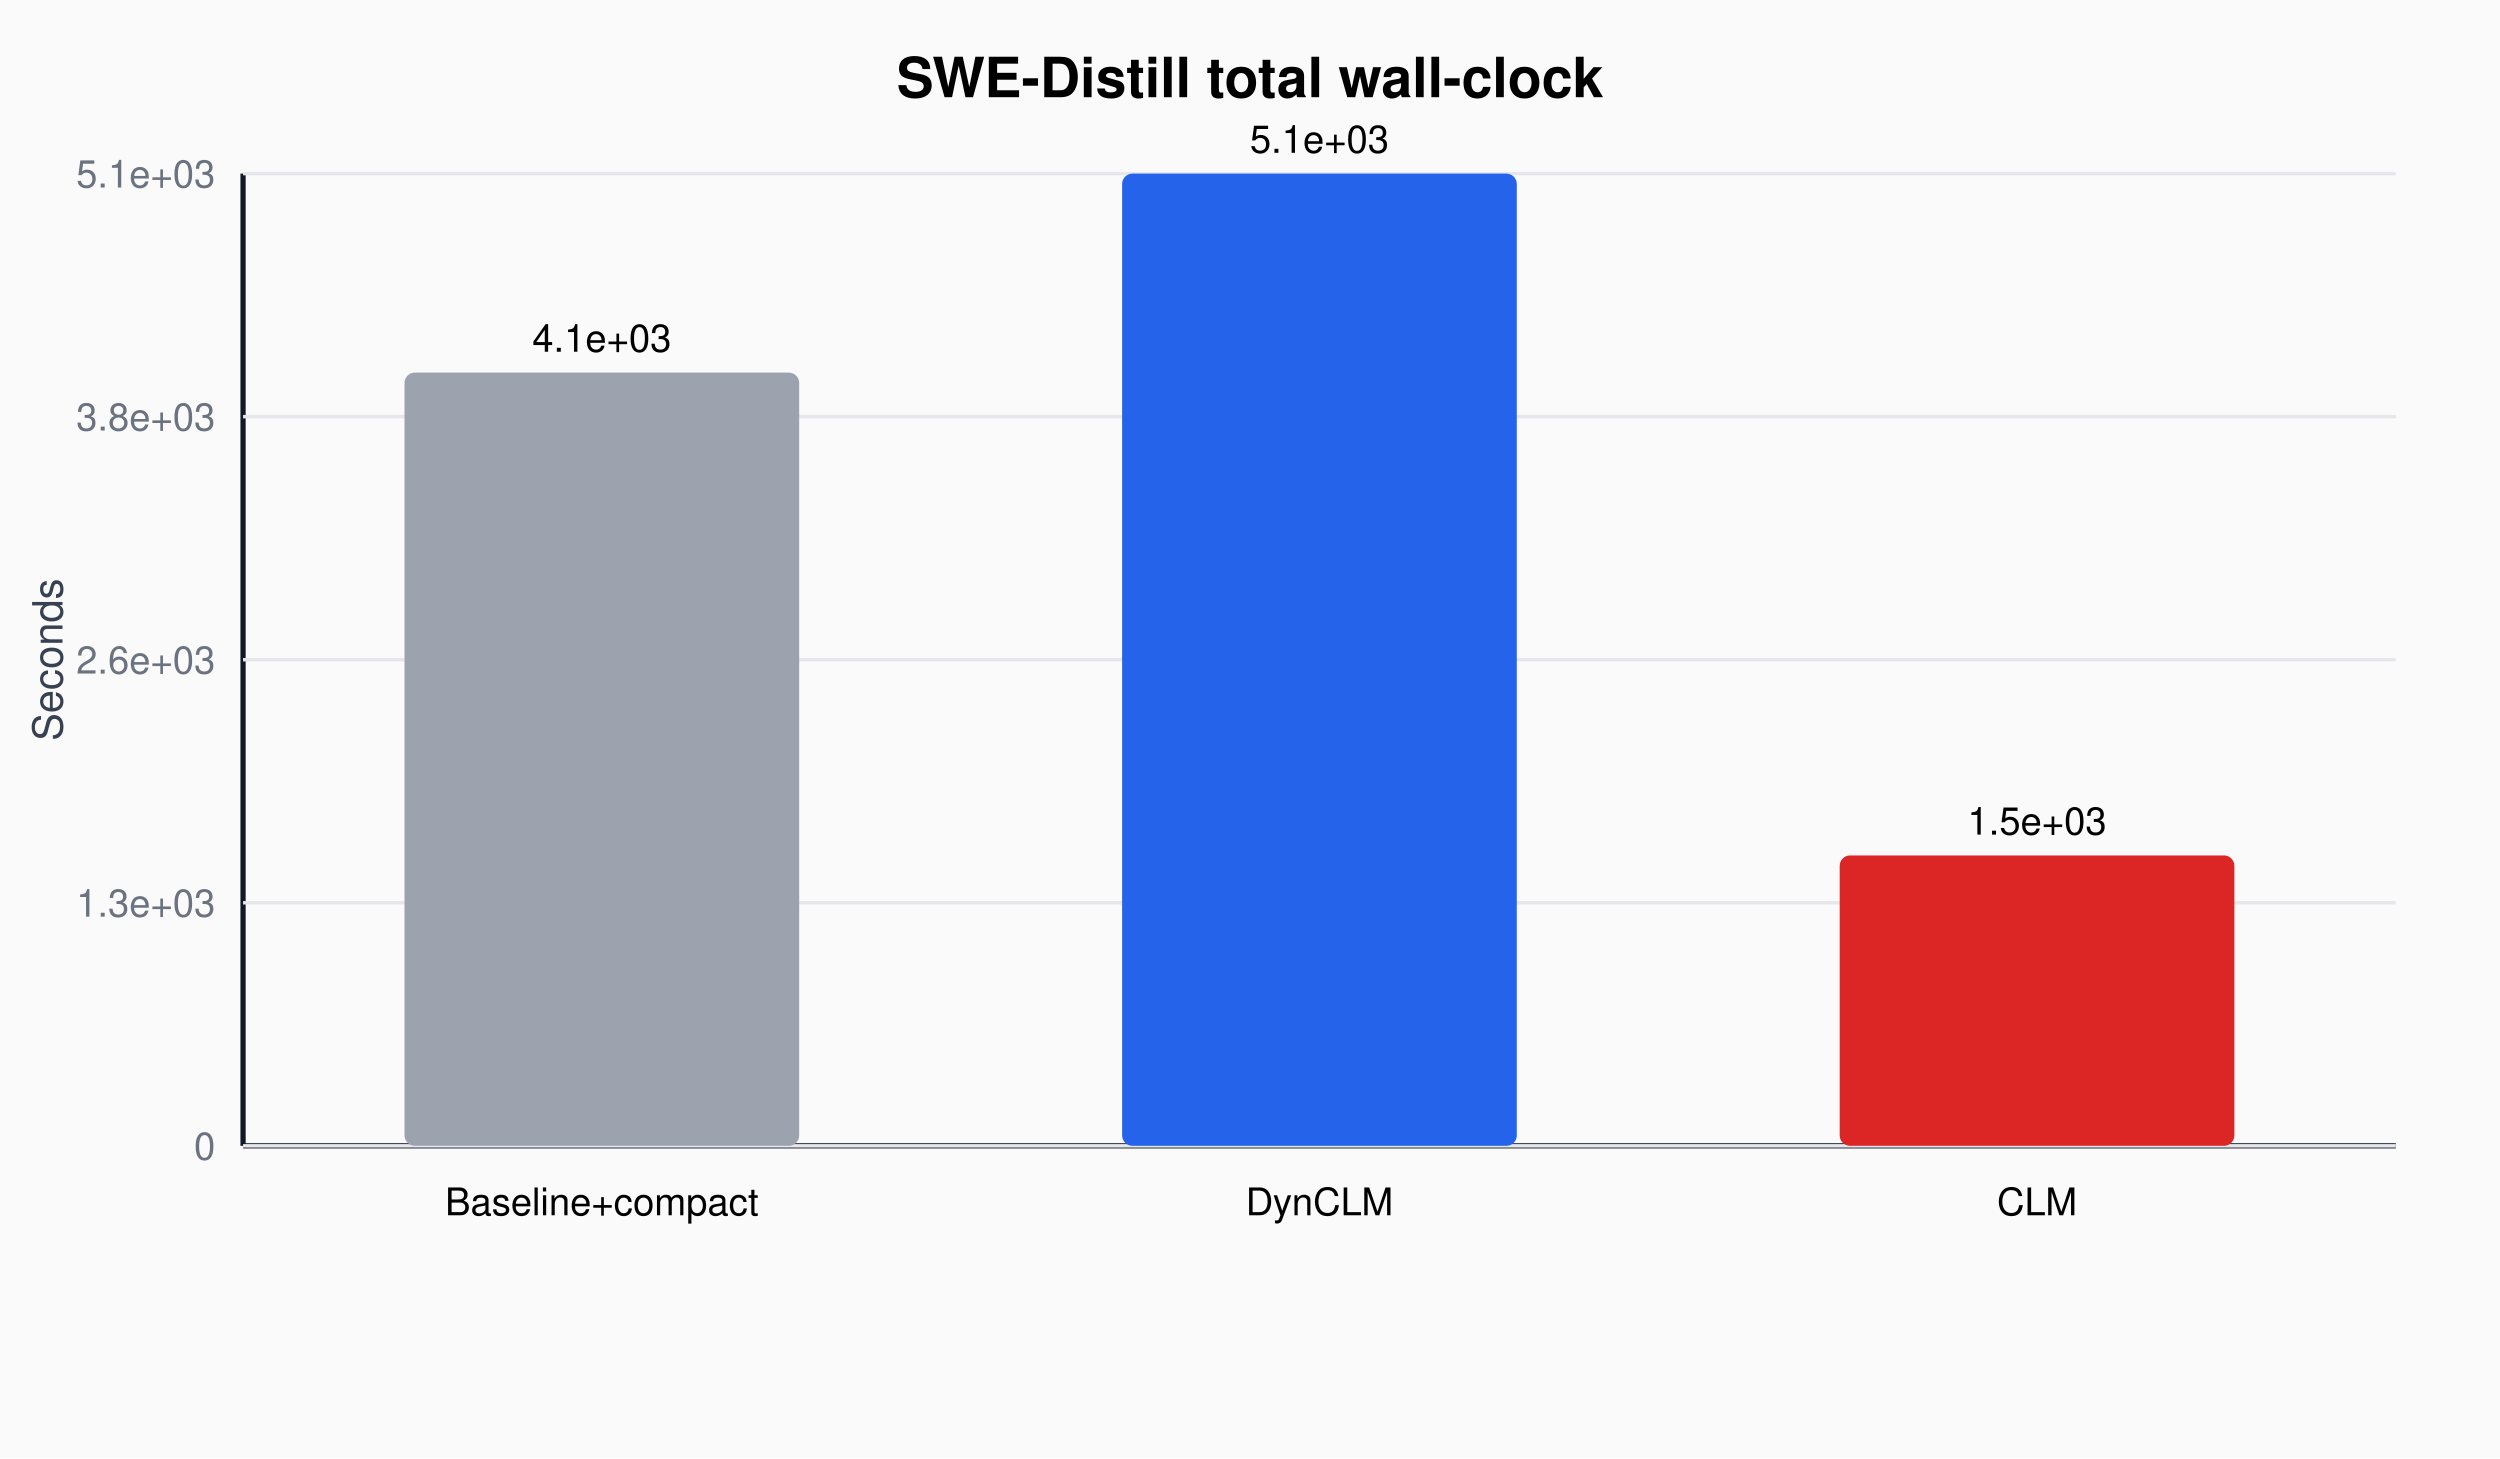
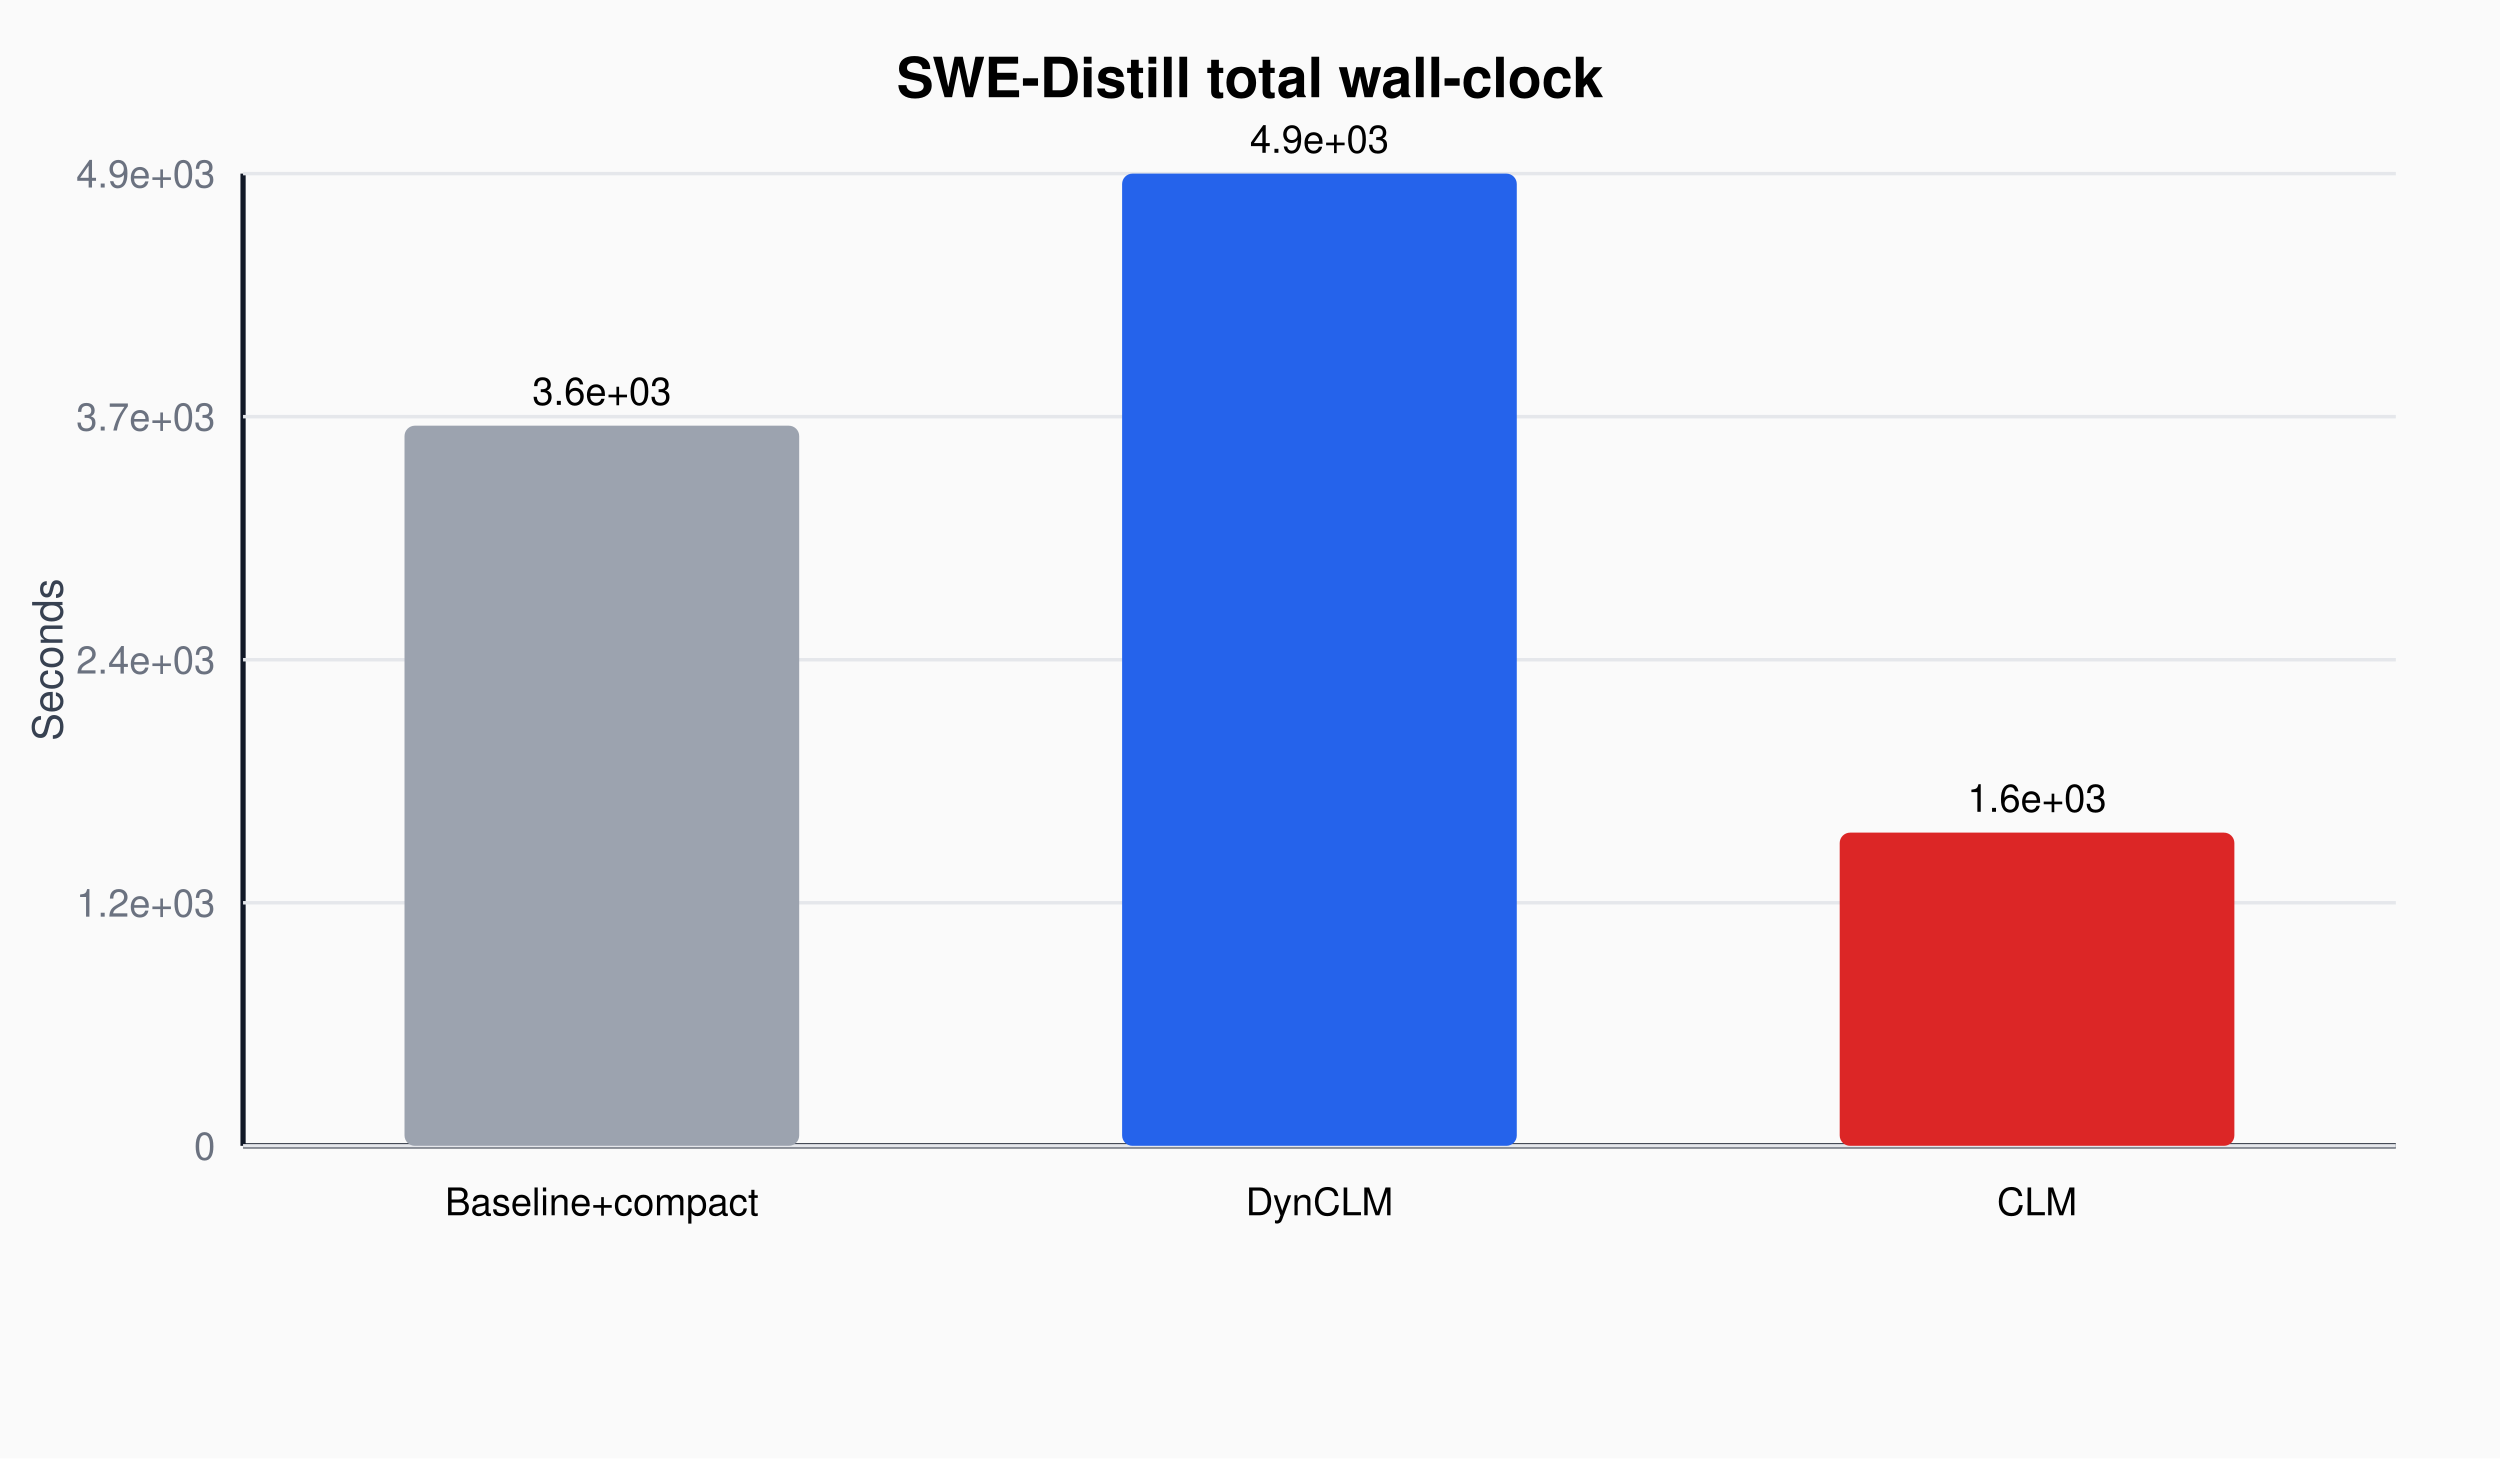
<svg xmlns="http://www.w3.org/2000/svg" width="720" height="420" viewBox="0 0 720 420">
  <rect width="100%" height="100%" fill="#fafafa" />
  <text x="360.0" y="28" text-anchor="middle" font-family="Helvetica,Arial,sans-serif" font-size="16" font-weight="700">SWE-Distill total wall-clock</text>
  <text x="18" y="190.0" transform="rotate(-90 18,190.0)" text-anchor="middle" font-family="Helvetica,Arial,sans-serif" font-size="12" fill="#374151">Seconds</text>
  <line x1="70" y1="50" x2="70" y2="330" stroke="#111827" stroke-width="1.5" />
  <line x1="70" y1="330" x2="690" y2="330" stroke="#111827" stroke-width="1.5" />
  <line x1="70" y1="50.0" x2="690" y2="50.0" stroke="#e5e7eb" />
-   <text x="62" y="54.0" text-anchor="end" font-family="Helvetica,Arial,sans-serif" font-size="11" fill="#6b7280">5.1e+03</text>
+   <text x="62" y="54.0" text-anchor="end" font-family="Helvetica,Arial,sans-serif" font-size="11" fill="#6b7280">4.9e+03</text>
  <line x1="70" y1="120.0" x2="690" y2="120.0" stroke="#e5e7eb" />
-   <text x="62" y="124.0" text-anchor="end" font-family="Helvetica,Arial,sans-serif" font-size="11" fill="#6b7280">3.8e+03</text>
+   <text x="62" y="124.0" text-anchor="end" font-family="Helvetica,Arial,sans-serif" font-size="11" fill="#6b7280">3.7e+03</text>
  <line x1="70" y1="190.0" x2="690" y2="190.0" stroke="#e5e7eb" />
-   <text x="62" y="194.0" text-anchor="end" font-family="Helvetica,Arial,sans-serif" font-size="11" fill="#6b7280">2.6e+03</text>
+   <text x="62" y="194.0" text-anchor="end" font-family="Helvetica,Arial,sans-serif" font-size="11" fill="#6b7280">2.4e+03</text>
  <line x1="70" y1="260.0" x2="690" y2="260.0" stroke="#e5e7eb" />
-   <text x="62" y="264.0" text-anchor="end" font-family="Helvetica,Arial,sans-serif" font-size="11" fill="#6b7280">1.3e+03</text>
+   <text x="62" y="264.0" text-anchor="end" font-family="Helvetica,Arial,sans-serif" font-size="11" fill="#6b7280">1.2e+03</text>
  <line x1="70" y1="330.0" x2="690" y2="330.0" stroke="#e5e7eb" />
  <text x="62" y="334.0" text-anchor="end" font-family="Helvetica,Arial,sans-serif" font-size="11" fill="#6b7280">0</text>
-   <rect x="116.5" y="107.304" width="113.667" height="222.696" fill="#9ca3af" rx="3" />
-   <text x="173.333" y="101.304" text-anchor="middle" font-family="Helvetica,Arial,sans-serif" font-size="11">4.1e+03</text>
+   <rect x="116.5" y="122.597" width="113.667" height="207.403" fill="#9ca3af" rx="3" />
+   <text x="173.333" y="116.597" text-anchor="middle" font-family="Helvetica,Arial,sans-serif" font-size="11">3.6e+03</text>
  <text x="173.333" y="350" text-anchor="middle" font-family="Helvetica,Arial,sans-serif" font-size="11">Baseline+compact</text>
  <rect x="323.167" y="50.0" width="113.667" height="280.0" fill="#2563eb" rx="3" />
-   <text x="380" y="44.0" text-anchor="middle" font-family="Helvetica,Arial,sans-serif" font-size="11">5.1e+03</text>
+   <text x="380" y="44.0" text-anchor="middle" font-family="Helvetica,Arial,sans-serif" font-size="11">4.9e+03</text>
  <text x="380" y="350" text-anchor="middle" font-family="Helvetica,Arial,sans-serif" font-size="11">DynCLM</text>
-   <rect x="529.833" y="246.365" width="113.667" height="83.635" fill="#dc2626" rx="3" />
-   <text x="586.667" y="240.365" text-anchor="middle" font-family="Helvetica,Arial,sans-serif" font-size="11">1.5e+03</text>
+   <rect x="529.833" y="239.798" width="113.667" height="90.202" fill="#dc2626" rx="3" />
+   <text x="586.667" y="233.798" text-anchor="middle" font-family="Helvetica,Arial,sans-serif" font-size="11">1.6e+03</text>
  <text x="586.667" y="350" text-anchor="middle" font-family="Helvetica,Arial,sans-serif" font-size="11">CLM</text>
</svg>
